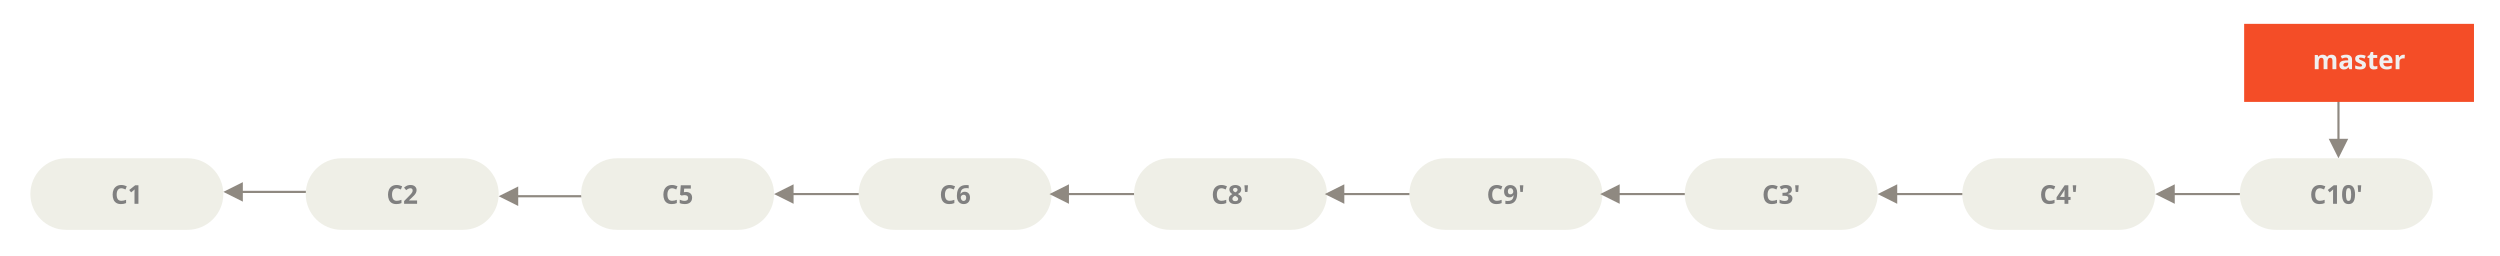
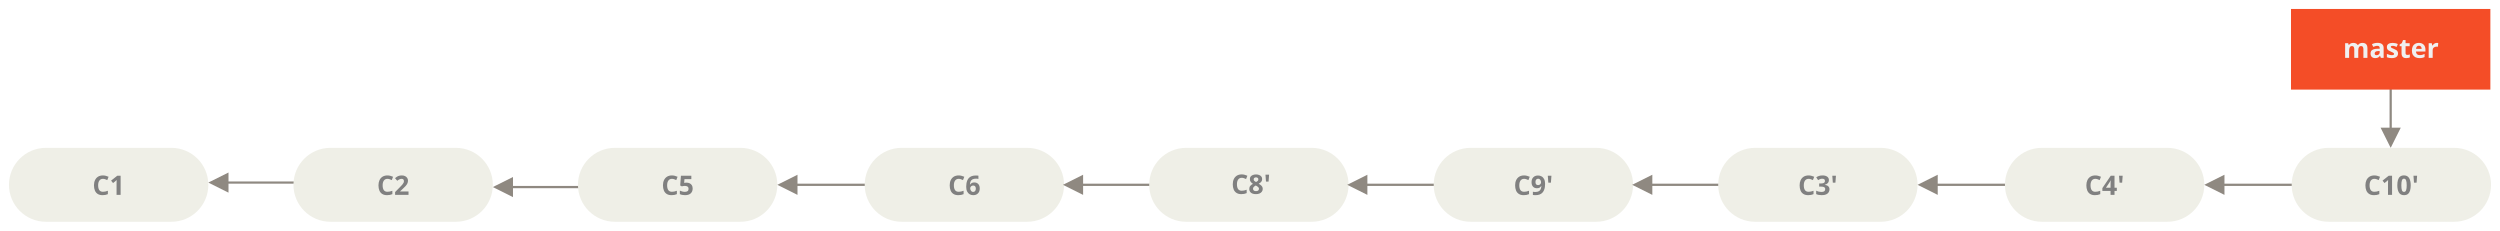
- <svg xmlns="http://www.w3.org/2000/svg" width="1153px" height="118px" viewBox="0 0 1153 118" version="1.1">
-   <g id="03---Interesting-Rebase-5" stroke="none" stroke-width="1" fill="none" fill-rule="evenodd">
-     <g id="brown" transform="translate(14, 73)">
-       <rect id="Rectangle-1" fill="#EFEFE7" fill-rule="evenodd" x="0" y="0" width="89" height="33" rx="16.5" />
-       <text stroke="none" font-family="Source Code Pro" font-size="12px" font-weight="700" fill="#979797" fill-opacity="1" text-anchor="middle" id="C6">
-         <tspan fill="#808080" x="44.5" y="21" fill-opacity="1">C1</tspan>
+ <svg xmlns="http://www.w3.org/2000/svg" id="svg4923" version="1.1" viewBox="0 0 1116 103">
+   <g id="g5111" transform="translate(-10,-7)">
+     <g id="brown" transform="translate(14,73)" style="fill-rule:evenodd;fill:none">
+       <rect id="Rectangle-1" width="89" height="33" rx="16.5" ry="16.5" style="fill-rule:evenodd;fill:#efefe7" />
+       <text id="C6" font-size="12px" font-weight="700" style="fill:#979797;font-family:'Source Code Pro';font-size:12px;font-weight:700;text-anchor:middle">
+         <tspan id="tspan4830" x="44.5" y="21" style="fill:gray">C1</tspan>
      </text>
    </g>
-     <g id="Line-+-brown-2" transform="translate(103, 73)">
-       <path id="Line" d="M9,15 L44,15 L44,16 L9,16 L9,20 L0,15.5 L9,11 L9,15 Z" fill="#8F8981" fill-rule="nonzero" />
-       <g id="brown" transform="translate(38, 0)">
-         <rect id="Rectangle-1" fill="#EFEFE7" fill-rule="evenodd" x="0" y="0" width="89" height="33" rx="16.5" />
-         <text stroke="none" font-family="Source Code Pro" font-size="12px" font-weight="700" fill="#979797" fill-opacity="1" text-anchor="middle" id="C6">
-           <tspan fill="#808080" x="44.5" y="21" fill-opacity="1">C2</tspan>
+     <g id="Line-+-brown-2" transform="translate(103,73)" style="fill-rule:evenodd;fill:none">
+       <path id="Line" d="m9 15h35v1h-35v4l-9-4.5 9-4.5z" style="fill-rule:nonzero;fill:#8f8981" />
+       <g id="g4841" transform="translate(38)">
+         <rect id="rect4835" width="89" height="33" rx="16.5" ry="16.5" style="fill-rule:evenodd;fill:#efefe7" />
+         <text id="text4839" font-size="12px" font-weight="700" style="fill:#979797;font-family:'Source Code Pro';font-size:12px;font-weight:700;text-anchor:middle">
+           <tspan id="tspan4837" x="44.5" y="21" style="fill:gray">C2</tspan>
        </text>
      </g>
    </g>
-     <g id="Line-2-+-brown-3" transform="translate(230, 73)">
-       <path id="Line-2" d="M9,17 L44,17 L44,18 L9,18 L9,22 L0,17.5 L9,13 L9,17 Z" fill="#8F8981" fill-rule="nonzero" />
-       <g id="brown" transform="translate(38, 0)">
-         <rect id="Rectangle-1" fill="#EFEFE7" fill-rule="evenodd" x="0" y="0" width="89" height="33" rx="16.5" />
-         <text stroke="none" font-family="Source Code Pro" font-size="12px" font-weight="700" fill="#979797" fill-opacity="1" text-anchor="middle" id="C6">
-           <tspan fill="#808080" x="44.5" y="21" fill-opacity="1">C5</tspan>
+     <g id="Line-2-+-brown-3" transform="translate(230,73)" style="fill-rule:evenodd;fill:none">
+       <path id="Line-2" d="m9 17h35v1h-35v4l-9-4.5 9-4.5z" style="fill-rule:nonzero;fill:#8f8981" />
+       <g id="g4851" transform="translate(38)">
+         <rect id="rect4845" width="89" height="33" rx="16.5" ry="16.5" style="fill-rule:evenodd;fill:#efefe7" />
+         <text id="text4849" font-size="12px" font-weight="700" style="fill:#979797;font-family:'Source Code Pro';font-size:12px;font-weight:700;text-anchor:middle">
+           <tspan id="tspan4847" x="44.5" y="21" style="fill:gray">C5</tspan>
        </text>
      </g>
    </g>
-     <g id="Line-7-+-ref-3" transform="translate(1035, 11)">
-       <path id="Line-7" d="M43,53 L43,21 L44,21 L44,53 L48,53 L43.5,62 L39,53 L43,53 Z" fill="#8F8981" fill-rule="nonzero" />
-       <g id="ref">
-         <rect id="Rectangle-2" fill="#F44D27" fill-rule="evenodd" x="0" y="0" width="106" height="36" />
-         <text stroke="none" font-family="Source Code Pro" font-size="12px" font-weight="700" fill="#979797" fill-opacity="1" text-anchor="middle" id="master">
-           <tspan fill="#f0f0f0" x="53" y="20.909" fill-opacity="1">master</tspan>
+     <g id="g5043">
+       <path id="Line-7" transform="translate(1033.7,11)" d="m43 53v-32h1v32h4l-4.5 9-4.5-9z" style="fill:#8f8981" />
+       <g id="g5036">
+         <rect id="Rectangle-2" transform="matrix(.83962 0 0 1 1032.7 11)" width="106" height="36" style="fill-rule:evenodd;fill:#f44d27" />
+         <text id="master" transform="translate(1024.3 11.907)" font-size="12px" font-weight="700" style="fill-rule:evenodd;fill:#979797;font-family:'Source Code Pro';font-size:12px;font-weight:700;text-anchor:middle">
+           <tspan id="tspan4856" x="53" y="20.909" style="fill:#f0f0f0">master</tspan>
        </text>
      </g>
    </g>
-     <g id="Line-6-+-brown-4" transform="translate(357, 73)">
-       <path id="Line-6" d="M9,16 L44,16 L44,17 L9,17 L9,21 L0,16.5 L9,12 L9,16 Z" fill="#8F8981" fill-rule="nonzero" />
-       <g id="brown" transform="translate(39, 0)">
-         <rect id="Rectangle-1" fill="#EFEFE7" fill-rule="evenodd" x="0" y="0" width="89" height="33" rx="16.5" />
-         <text stroke="none" font-family="Source Code Pro" font-size="12px" font-weight="700" fill="#979797" fill-opacity="1" text-anchor="middle" id="C6">
-           <tspan fill="#808080" x="44.5" y="21" fill-opacity="1">C6</tspan>
+     <g id="Line-6-+-brown-4" transform="translate(357,73)" style="fill-rule:evenodd;fill:none">
+       <path id="Line-6" d="m9 16h35v1h-35v4l-9-4.5 9-4.5z" style="fill-rule:nonzero;fill:#8f8981" />
+       <g id="g4868" transform="translate(39)">
+         <rect id="rect4862" width="89" height="33" rx="16.5" ry="16.5" style="fill-rule:evenodd;fill:#efefe7" />
+         <text id="text4866" font-size="12px" font-weight="700" style="fill:#979797;font-family:'Source Code Pro';font-size:12px;font-weight:700;text-anchor:middle">
+           <tspan id="tspan4864" x="44.5" y="21" style="fill:gray">C6</tspan>
        </text>
      </g>
    </g>
-     <g id="Line-6-+-brown-5" transform="translate(484, 73)">
-       <path id="Line-6" d="M9,16 L44,16 L44,17 L9,17 L9,21 L0,16.5 L9,12 L9,16 Z" fill="#8F8981" fill-rule="nonzero" />
-       <g id="brown" transform="translate(39, 0)">
-         <rect id="Rectangle-1" fill="#EFEFE7" fill-rule="evenodd" x="0" y="0" width="89" height="33" rx="16.5" />
-         <text stroke="none" font-family="Source Code Pro" font-size="12px" font-weight="700" fill="#979797" fill-opacity="1" text-anchor="middle" id="C6">
-           <tspan fill="#808080" x="44.5" y="21" fill-opacity="1">C8'</tspan>
+     <path id="path4871" transform="translate(484.5,73)" d="m9 16h35v1h-35v4l-9-4.5 9-4.5z" style="fill:#8f8981" />
+     <rect id="rect4873" transform="translate(523,73)" width="89" height="33" rx="16.5" ry="16.5" style="fill-rule:evenodd;fill:#efefe7" />
+     <text id="text4877" transform="translate(523.96 72.538)" font-size="12px" font-weight="700" style="fill-rule:evenodd;fill:#979797;font-family:'Source Code Pro';font-size:12px;font-weight:700;text-anchor:middle">
+       <tspan id="tspan4875" x="44.5" y="21" style="fill:gray">C8'</tspan>
+     </text>
+     <path id="Line-12" transform="translate(.4)" d="m620 89h35v1h-35v4l-9-4.5 9-4.5z" style="fill:#8f8981" />
+     <g id="g4889" transform="translate(650,73)" style="fill-rule:evenodd;fill:none">
+       <rect id="rect4883" width="89" height="33" rx="16.5" ry="16.5" style="fill-rule:evenodd;fill:#efefe7" />
+       <text id="text4887" font-size="12px" font-weight="700" style="fill:#979797;font-family:'Source Code Pro';font-size:12px;font-weight:700;text-anchor:middle">
+         <tspan id="tspan4885" x="44.5" y="21" style="fill:gray">C9'</tspan>
+       </text>
+     </g>
+     <path id="path4891" transform="translate(738.6,73)" d="m9 16h35v1h-35v4l-9-4.5 9-4.5z" style="fill:#8f8981" />
+     <g id="g4899" transform="translate(777,73)" style="fill-rule:evenodd;fill:none">
+       <rect id="rect4893" width="89" height="33" rx="16.5" ry="16.5" style="fill-rule:evenodd;fill:#efefe7" />
+       <text id="text4897" font-size="12px" font-weight="700" style="fill:#979797;font-family:'Source Code Pro';font-size:12px;font-weight:700;text-anchor:middle">
+         <tspan id="tspan4895" x="44.5" y="21" style="fill:gray">C3'</tspan>
+       </text>
+     </g>
+     <g id="Line-6-+-brown-8" transform="translate(866,73)" style="fill-rule:evenodd;fill:none">
+       <path id="path4902" d="m9 16h35v1h-35v4l-9-4.5 9-4.5z" style="fill-rule:nonzero;fill:#8f8981" />
+       <g id="g4910" transform="translate(39)">
+         <rect id="rect4904" width="89" height="33" rx="16.5" ry="16.5" style="fill-rule:evenodd;fill:#efefe7" />
+         <text id="text4908" font-size="12px" font-weight="700" style="fill:#979797;font-family:'Source Code Pro';font-size:12px;font-weight:700;text-anchor:middle">
+           <tspan id="tspan4906" x="44.5" y="21" style="fill:gray">C4'</tspan>
        </text>
      </g>
    </g>
-     <path id="Line-12" d="M620,89 L655,89 L655,90 L620,90 L620,94 L611,89.5 L620,85 L620,89 Z" fill="#8F8981" fill-rule="nonzero" />
-     <g id="brown" transform="translate(650, 73)">
-       <rect id="Rectangle-1" fill="#EFEFE7" fill-rule="evenodd" x="0" y="0" width="89" height="33" rx="16.5" />
-       <text stroke="none" font-family="Source Code Pro" font-size="12px" font-weight="700" fill="#979797" fill-opacity="1" text-anchor="middle" id="C6">
-         <tspan fill="#808080" x="44.5" y="21" fill-opacity="1">C9'</tspan>
-       </text>
-     </g>
-     <g id="Line-6-+-brown-7" transform="translate(738, 73)">
-       <path id="Line-6" d="M9,16 L44,16 L44,17 L9,17 L9,21 L0,16.5 L9,12 L9,16 Z" fill="#8F8981" fill-rule="nonzero" />
-       <g id="brown" transform="translate(39, 0)">
-         <rect id="Rectangle-1" fill="#EFEFE7" fill-rule="evenodd" x="0" y="0" width="89" height="33" rx="16.5" />
-         <text stroke="none" font-family="Source Code Pro" font-size="12px" font-weight="700" fill="#979797" fill-opacity="1" text-anchor="middle" id="C6">
-           <tspan fill="#808080" x="44.5" y="21" fill-opacity="1">C3'</tspan>
-         </text>
-       </g>
-     </g>
-     <g id="Line-6-+-brown-8" transform="translate(866, 73)">
-       <path id="Line-6" d="M9,16 L44,16 L44,17 L9,17 L9,21 L0,16.5 L9,12 L9,16 Z" fill="#8F8981" fill-rule="nonzero" />
-       <g id="brown" transform="translate(39, 0)">
-         <rect id="Rectangle-1" fill="#EFEFE7" fill-rule="evenodd" x="0" y="0" width="89" height="33" rx="16.5" />
-         <text stroke="none" font-family="Source Code Pro" font-size="12px" font-weight="700" fill="#979797" fill-opacity="1" text-anchor="middle" id="C6">
-           <tspan fill="#808080" x="44.5" y="21" fill-opacity="1">C4'</tspan>
-         </text>
-       </g>
-     </g>
-     <path id="Line-9" d="M1003,89 L1038,89 L1038,90 L1003,90 L1003,94 L994,89.5 L1003,85 L1003,89 Z" fill="#8F8981" fill-rule="nonzero" />
-     <g id="brown" transform="translate(1033, 73)">
-       <rect id="Rectangle-1" fill="#EFEFE7" fill-rule="evenodd" x="0" y="0" width="89" height="33" rx="16.5" />
-       <text stroke="none" font-family="Source Code Pro" font-size="12px" font-weight="700" fill="#979797" fill-opacity="1" text-anchor="middle" id="C6">
-         <tspan fill="#808080" x="44.5" y="21" fill-opacity="1">C10'</tspan>
+     <path id="Line-9" d="m1003 89h35v1h-35v4l-9-4.5 9-4.5z" style="fill:#8f8981" />
+     <g id="g4920" transform="translate(1033,73)" style="fill-rule:evenodd;fill:none">
+       <rect id="rect4914" width="89" height="33" rx="16.5" ry="16.5" style="fill-rule:evenodd;fill:#efefe7" />
+       <text id="text4918" font-size="12px" font-weight="700" style="fill:#979797;font-family:'Source Code Pro';font-size:12px;font-weight:700;text-anchor:middle">
+         <tspan id="tspan4916" x="44.5" y="21" style="fill:gray">C10'</tspan>
      </text>
    </g>
  </g>
</svg>
